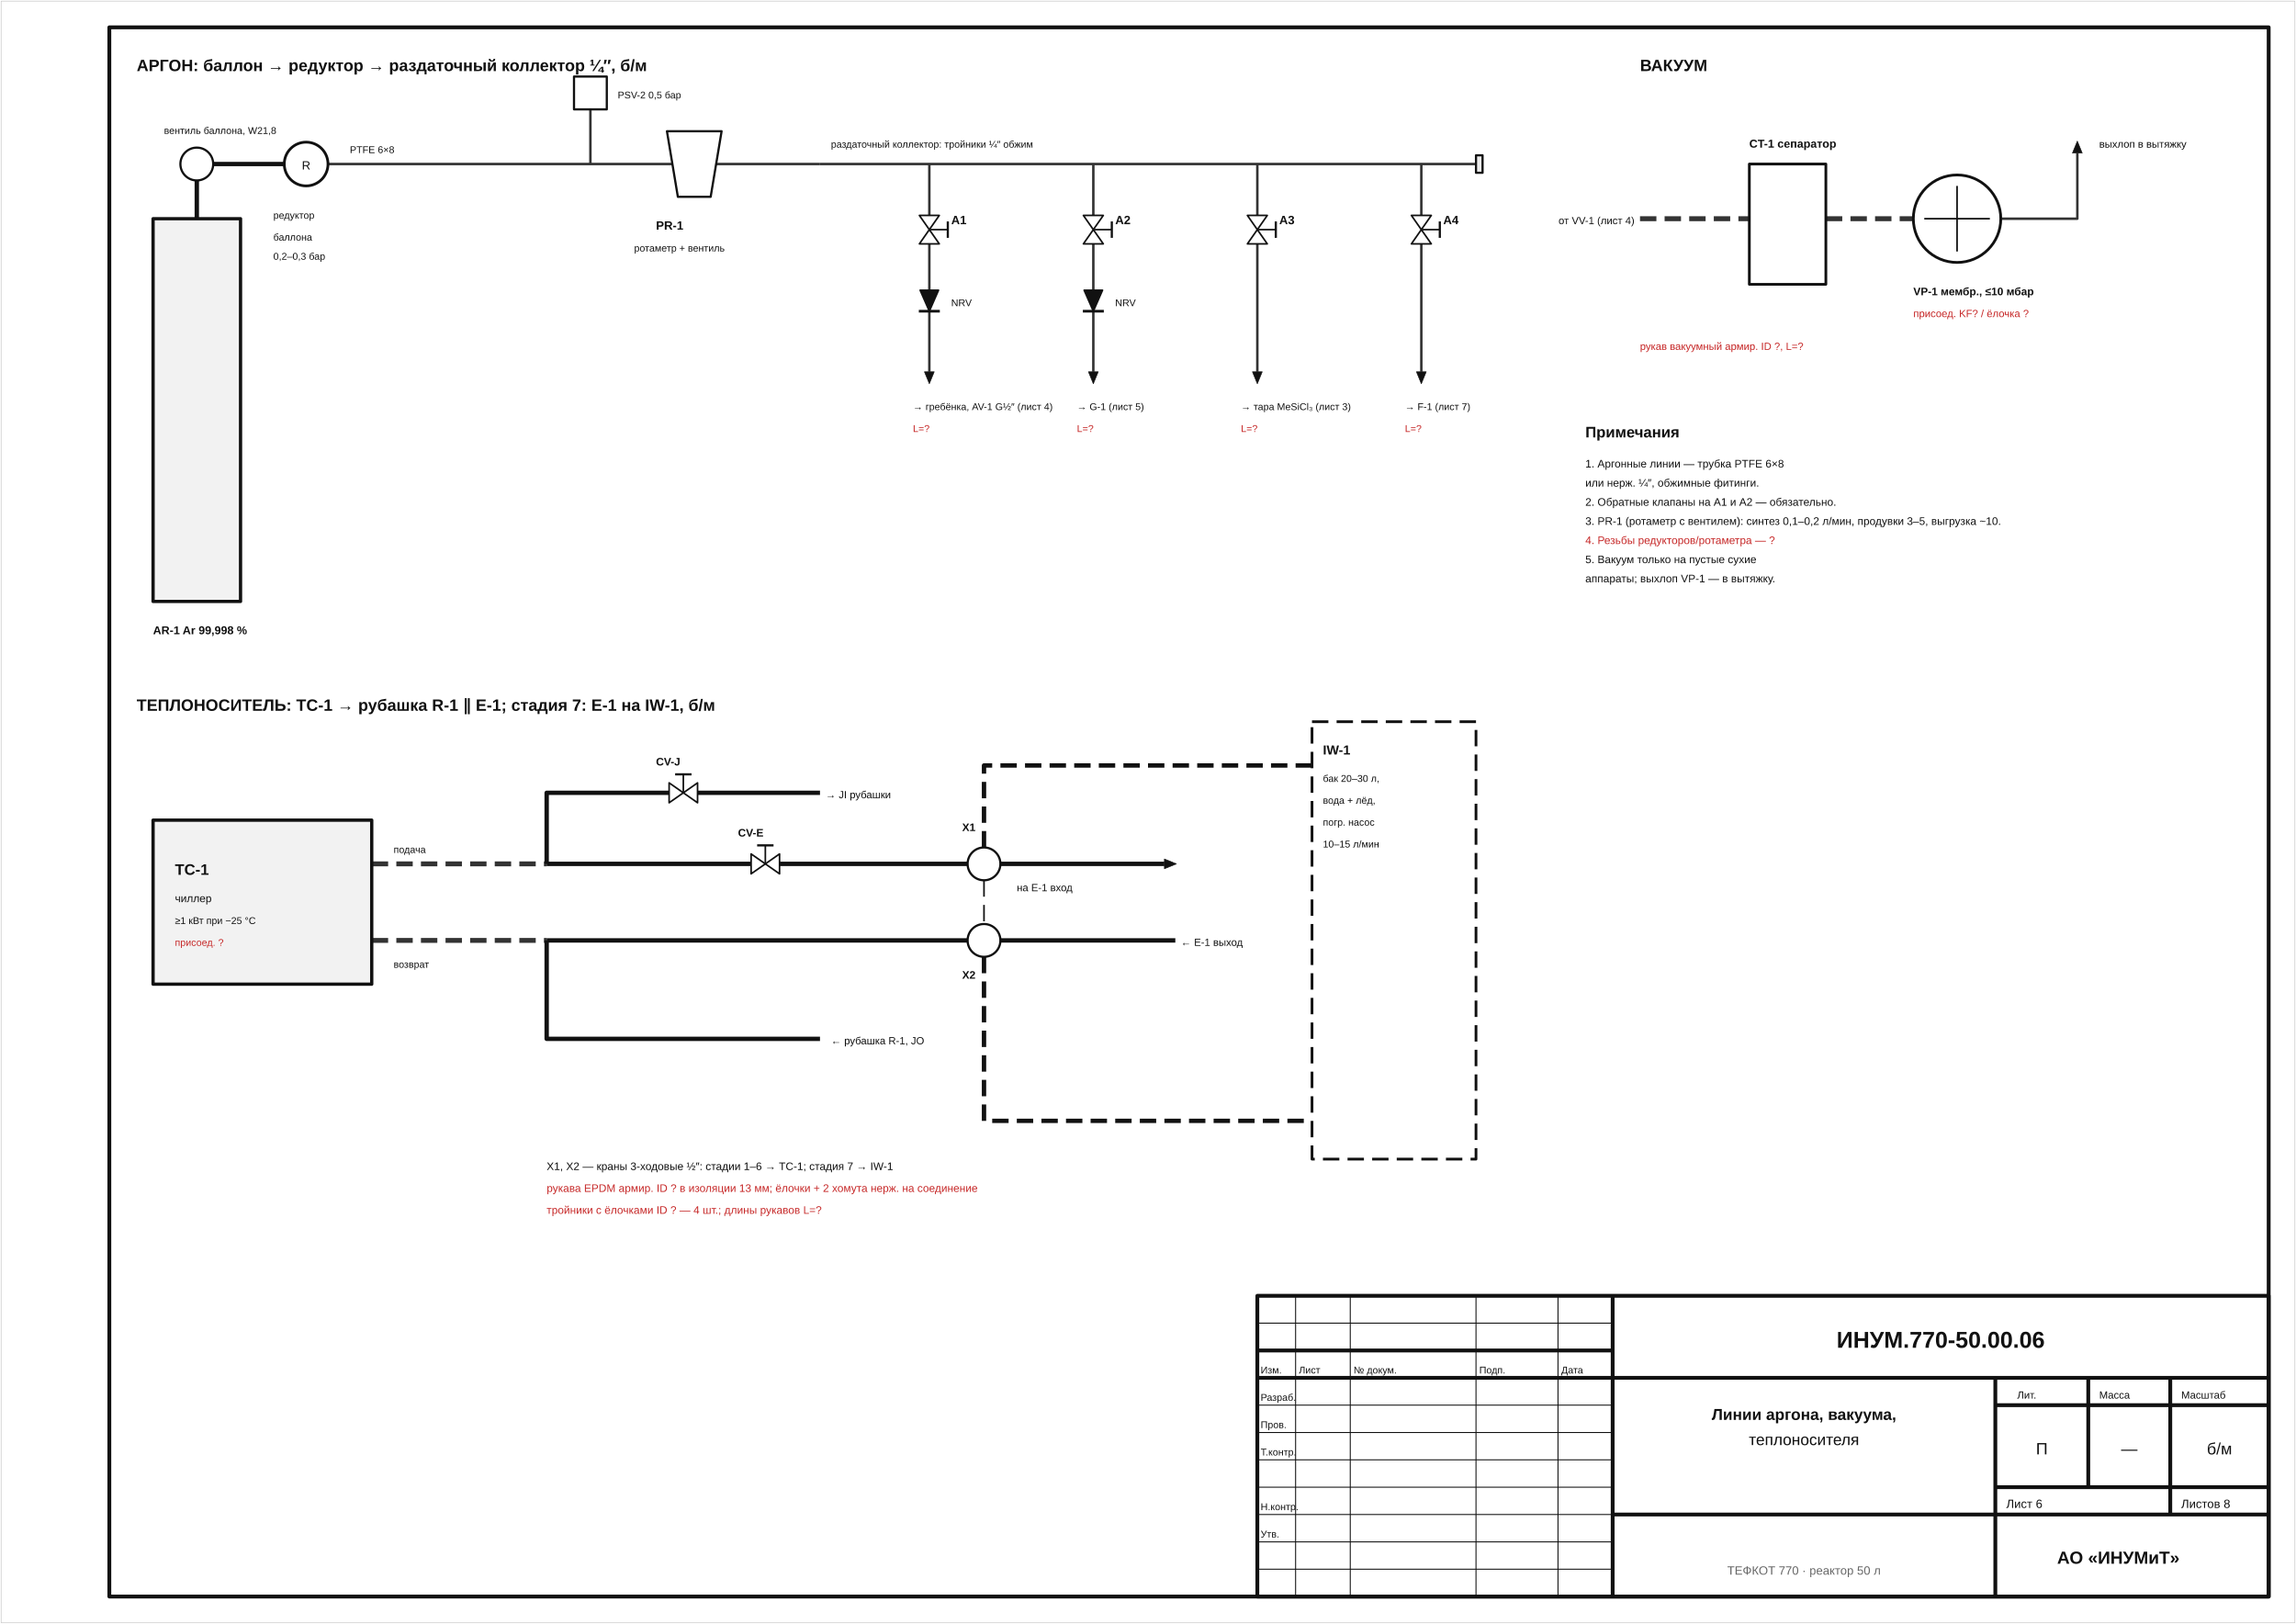
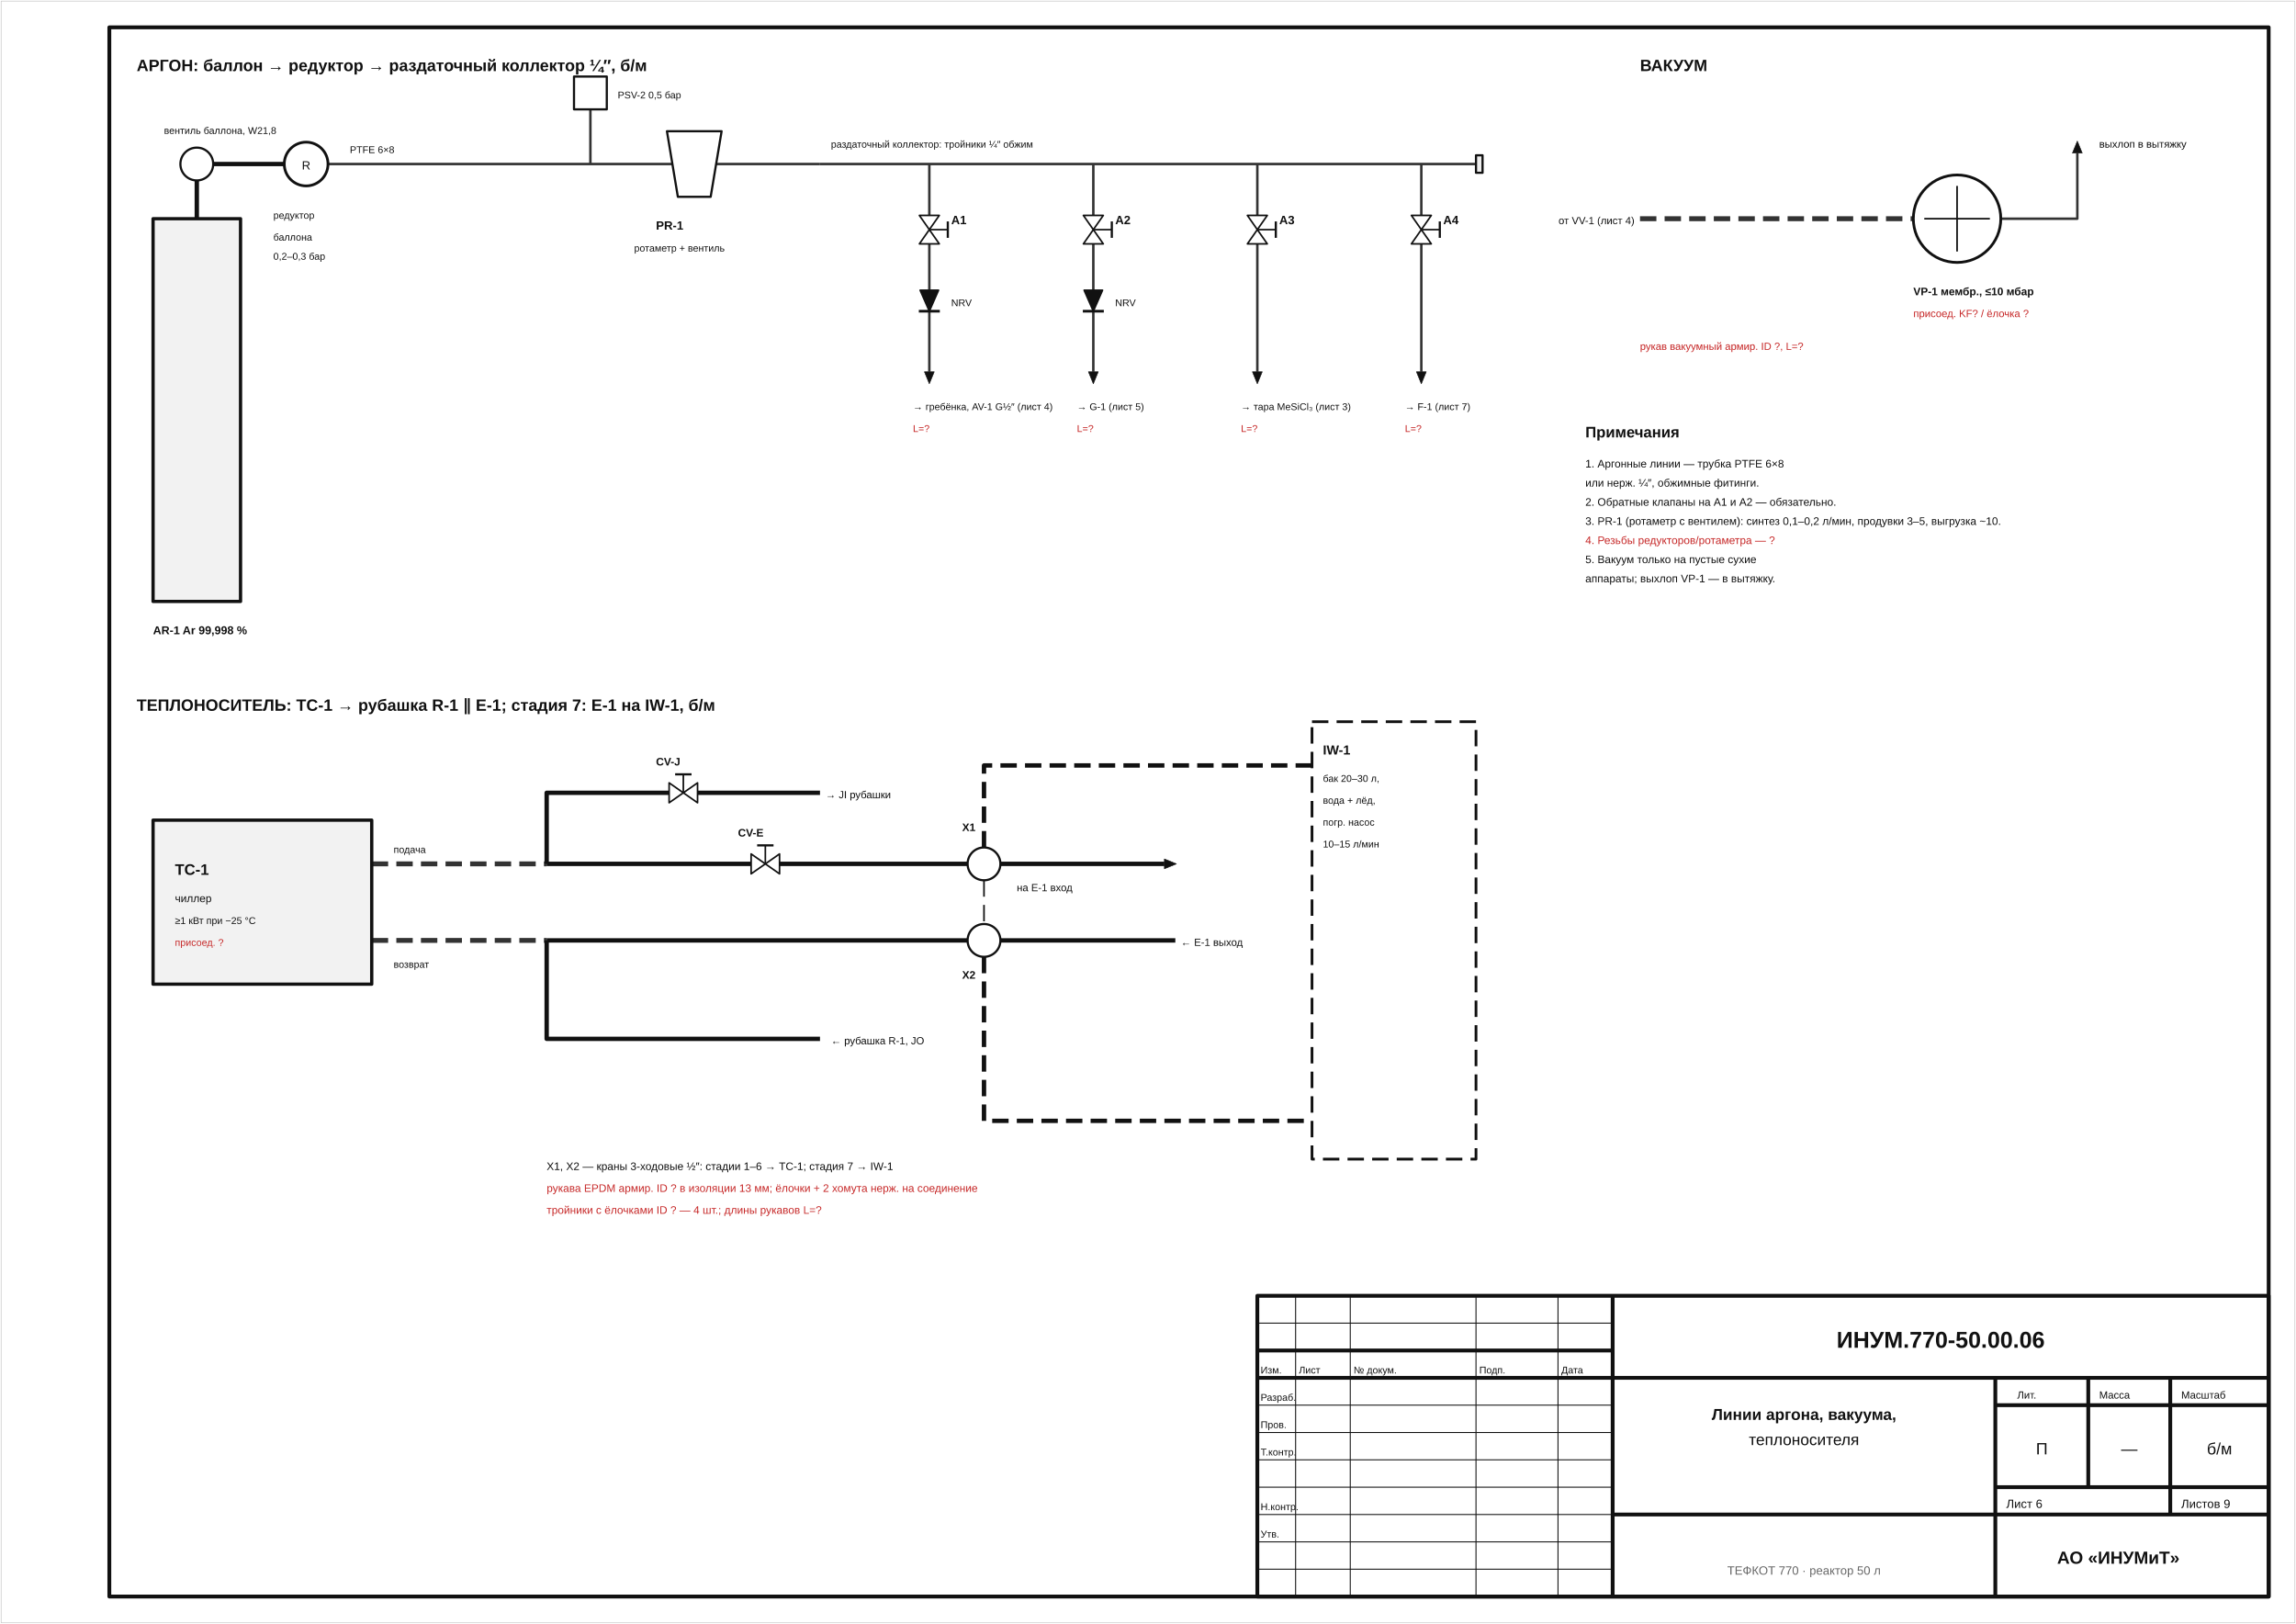
<svg xmlns="http://www.w3.org/2000/svg" viewBox="0 0 420.0 297.0" width="420.0mm" height="297.0mm" font-family="Arial, 'Liberation Sans', sans-serif">
  <rect width="100%" height="100%" fill="#fff" />
  <path d="M230.00,247.00 L295.00,247.00" fill="none" stroke="#111111" stroke-width="0.7" stroke-linejoin="round" />
  <path d="M230.00,252.00 L295.00,252.00" fill="none" stroke="#111111" stroke-width="0.7" stroke-linejoin="round" />
  <path d="M295.00,237.00 L295.00,292.00" fill="none" stroke="#111111" stroke-width="0.7" stroke-linejoin="round" />
  <path d="M295.00,252.00 L415.00,252.00" fill="none" stroke="#111111" stroke-width="0.7" stroke-linejoin="round" />
  <path d="M365.00,252.00 L365.00,292.00" fill="none" stroke="#111111" stroke-width="0.7" stroke-linejoin="round" />
  <path d="M295.00,277.00 L415.00,277.00" fill="none" stroke="#111111" stroke-width="0.7" stroke-linejoin="round" />
  <path d="M365.00,257.00 L415.00,257.00" fill="none" stroke="#111111" stroke-width="0.7" stroke-linejoin="round" />
  <path d="M365.00,272.00 L415.00,272.00" fill="none" stroke="#111111" stroke-width="0.7" stroke-linejoin="round" />
  <path d="M382.00,252.00 L382.00,272.00" fill="none" stroke="#111111" stroke-width="0.7" stroke-linejoin="round" />
  <path d="M397.00,252.00 L397.00,272.00" fill="none" stroke="#111111" stroke-width="0.7" stroke-linejoin="round" />
  <path d="M397.00,272.00 L397.00,277.00" fill="none" stroke="#111111" stroke-width="0.7" stroke-linejoin="round" />
  <path d="M36.00,40.00 L36.00,33.00" fill="none" stroke="#111111" stroke-width="0.8" stroke-linejoin="round" />
  <path d="M39.00,30.00 L52.00,30.00" fill="none" stroke="#111111" stroke-width="0.8" stroke-linejoin="round" />
  <path d="M60.00,30.00 L150.00,30.00" fill="none" stroke="#333333" stroke-width="0.45" stroke-linejoin="round" />
  <path d="M108.00,30.00 L108.00,20.00" fill="none" stroke="#333333" stroke-width="0.45" stroke-linejoin="round" />
  <path d="M150.00,30.00 L270.00,30.00" fill="none" stroke="#333333" stroke-width="0.45" stroke-linejoin="round" />
  <path d="M170.00,30.00 L170.00,39.40" fill="none" stroke="#333333" stroke-width="0.45" stroke-linejoin="round" />
  <path d="M170.00,44.60 L170.00,53.08" fill="none" stroke="#333333" stroke-width="0.45" stroke-linejoin="round" />
  <path d="M170.00,56.92 L170.00,68.00" fill="none" stroke="#333333" stroke-width="0.45" stroke-linejoin="round" />
  <path d="M200.00,30.00 L200.00,39.40" fill="none" stroke="#333333" stroke-width="0.45" stroke-linejoin="round" />
  <path d="M200.00,44.60 L200.00,53.08" fill="none" stroke="#333333" stroke-width="0.45" stroke-linejoin="round" />
  <path d="M200.00,56.92 L200.00,68.00" fill="none" stroke="#333333" stroke-width="0.45" stroke-linejoin="round" />
  <path d="M230.00,30.00 L230.00,39.40" fill="none" stroke="#333333" stroke-width="0.45" stroke-linejoin="round" />
  <path d="M230.00,44.60 L230.00,68.00" fill="none" stroke="#333333" stroke-width="0.45" stroke-linejoin="round" />
  <path d="M260.00,30.00 L260.00,39.40" fill="none" stroke="#333333" stroke-width="0.45" stroke-linejoin="round" />
  <path d="M260.00,44.60 L260.00,68.00" fill="none" stroke="#333333" stroke-width="0.45" stroke-linejoin="round" />
-   <path d="M300.00,40.00 L320.00,40.00" fill="none" stroke="#333333" stroke-width="0.9" stroke-dasharray="3 1.5" stroke-linejoin="round" />
-   <path d="M334.00,40.00 L350.00,40.00" fill="none" stroke="#333333" stroke-width="0.9" stroke-dasharray="3 1.5" stroke-linejoin="round" />
+   <path d="M300.00,40.00 L350.00,40.00" fill="none" stroke="#333333" stroke-width="0.9" stroke-dasharray="3 1.5" stroke-linejoin="round" />
  <path d="M366.00,40.00 L380.00,40.00 L380.00,28.00" fill="none" stroke="#333333" stroke-width="0.45" stroke-linejoin="round" />
  <path d="M68.00,158.00 L100.00,158.00" fill="none" stroke="#333333" stroke-width="0.9" stroke-dasharray="3 1.5" stroke-linejoin="round" />
  <path d="M68.00,172.00 L100.00,172.00" fill="none" stroke="#333333" stroke-width="0.9" stroke-dasharray="3 1.5" stroke-linejoin="round" />
  <path d="M100.00,158.00 L100.00,145.00 L122.40,145.00" fill="none" stroke="#111111" stroke-width="0.8" stroke-linejoin="round" />
  <path d="M127.60,145.00 L150.00,145.00" fill="none" stroke="#111111" stroke-width="0.8" stroke-linejoin="round" />
  <path d="M100.00,158.00 L137.40,158.00" fill="none" stroke="#111111" stroke-width="0.8" stroke-linejoin="round" />
  <path d="M142.60,158.00 L177.00,158.00" fill="none" stroke="#111111" stroke-width="0.8" stroke-linejoin="round" />
  <path d="M183.00,158.00 L213.00,158.00" fill="none" stroke="#111111" stroke-width="0.8" stroke-linejoin="round" />
  <path d="M100.00,172.00 L100.00,190.00 L150.00,190.00" fill="none" stroke="#111111" stroke-width="0.8" stroke-linejoin="round" />
  <path d="M100.00,172.00 L177.00,172.00" fill="none" stroke="#111111" stroke-width="0.8" stroke-linejoin="round" />
  <path d="M183.00,172.00 L215.00,172.00" fill="none" stroke="#111111" stroke-width="0.8" stroke-linejoin="round" />
  <path d="M180.00,155.00 L180.00,140.00 L240.00,140.00" fill="none" stroke="#111111" stroke-width="0.8" stroke-dasharray="3 1.5" stroke-linejoin="round" />
  <path d="M180.00,175.00 L180.00,205.00 L240.00,205.00" fill="none" stroke="#111111" stroke-width="0.8" stroke-dasharray="3 1.5" stroke-linejoin="round" />
  <path d="M0.20,0.20 L419.80,0.20 L419.80,296.80 L0.20,296.80 Z" fill="none" stroke="#bbbbbb" stroke-width="0.1" stroke-linejoin="round" />
  <path d="M20.00,5.00 L415.00,5.00 L415.00,292.00 L20.00,292.00 Z" fill="none" stroke="#111111" stroke-width="0.7" stroke-linejoin="round" />
  <path d="M230.00,237.00 L415.00,237.00 L415.00,292.00 L230.00,292.00 Z" fill="none" stroke="#111111" stroke-width="0.7" stroke-linejoin="round" />
  <path d="M230.00,242.00 L295.00,242.00" fill="none" stroke="#111111" stroke-width="0.18" stroke-linejoin="round" />
  <path d="M230.00,257.00 L295.00,257.00" fill="none" stroke="#111111" stroke-width="0.18" stroke-linejoin="round" />
  <path d="M230.00,262.00 L295.00,262.00" fill="none" stroke="#111111" stroke-width="0.18" stroke-linejoin="round" />
  <path d="M230.00,267.00 L295.00,267.00" fill="none" stroke="#111111" stroke-width="0.18" stroke-linejoin="round" />
  <path d="M230.00,272.00 L295.00,272.00" fill="none" stroke="#111111" stroke-width="0.18" stroke-linejoin="round" />
  <path d="M230.00,277.00 L295.00,277.00" fill="none" stroke="#111111" stroke-width="0.18" stroke-linejoin="round" />
  <path d="M230.00,282.00 L295.00,282.00" fill="none" stroke="#111111" stroke-width="0.18" stroke-linejoin="round" />
  <path d="M230.00,287.00 L295.00,287.00" fill="none" stroke="#111111" stroke-width="0.18" stroke-linejoin="round" />
  <path d="M237.00,237.00 L237.00,292.00" fill="none" stroke="#111111" stroke-width="0.18" stroke-linejoin="round" />
  <path d="M247.00,237.00 L247.00,292.00" fill="none" stroke="#111111" stroke-width="0.18" stroke-linejoin="round" />
  <path d="M270.00,237.00 L270.00,292.00" fill="none" stroke="#111111" stroke-width="0.18" stroke-linejoin="round" />
  <path d="M285.00,237.00 L285.00,292.00" fill="none" stroke="#111111" stroke-width="0.18" stroke-linejoin="round" />
  <text x="230.60" y="251.20" font-size="1.8" text-anchor="start" fill="#111111">Изм.</text>
  <text x="237.60" y="251.20" font-size="1.8" text-anchor="start" fill="#111111">Лист</text>
  <text x="247.60" y="251.20" font-size="1.8" text-anchor="start" fill="#111111">№ докум.</text>
  <text x="270.60" y="251.20" font-size="1.8" text-anchor="start" fill="#111111">Подп.</text>
  <text x="285.60" y="251.20" font-size="1.8" text-anchor="start" fill="#111111">Дата</text>
  <text x="230.60" y="256.20" font-size="1.8" text-anchor="start" fill="#111111">Разраб.</text>
  <text x="230.60" y="261.20" font-size="1.8" text-anchor="start" fill="#111111">Пров.</text>
  <text x="230.60" y="266.20" font-size="1.8" text-anchor="start" fill="#111111">Т.контр.</text>
  <text x="230.60" y="276.20" font-size="1.8" text-anchor="start" fill="#111111">Н.контр.</text>
  <text x="230.60" y="281.20" font-size="1.8" text-anchor="start" fill="#111111">Утв.</text>
  <text x="248.60" y="256.20" font-size="1.8" text-anchor="start" fill="#111111" />
  <text x="355.00" y="246.50" font-size="4.2" text-anchor="middle" fill="#111111" font-weight="bold">ИНУМ.770-50.00.06</text>
  <text x="330.00" y="259.70" font-size="2.9" text-anchor="middle" fill="#111111" font-weight="bold">Линии аргона, вакуума,</text>
  <text x="330.00" y="264.30" font-size="2.9" text-anchor="middle" fill="#111111">теплоносителя</text>
  <text x="369.00" y="255.80" font-size="1.9" text-anchor="start" fill="#111111">Лит.</text>
  <text x="384.00" y="255.80" font-size="1.9" text-anchor="start" fill="#111111">Масса</text>
  <text x="399.00" y="255.80" font-size="1.9" text-anchor="start" fill="#111111">Масштаб</text>
  <text x="373.50" y="266.00" font-size="3" text-anchor="middle" fill="#111111">П</text>
  <text x="389.50" y="266.00" font-size="3" text-anchor="middle" fill="#111111">—</text>
  <text x="406.00" y="266.00" font-size="3" text-anchor="middle" fill="#111111">б/м</text>
  <text x="367.00" y="275.80" font-size="2.2" text-anchor="start" fill="#111111">Лист 6</text>
-   <text x="399.00" y="275.80" font-size="2.2" text-anchor="start" fill="#111111">Листов 8</text>
+   <text x="399.00" y="275.80" font-size="2.2" text-anchor="start" fill="#111111">Листов 9</text>
  <text x="387.50" y="286.00" font-size="3.2" text-anchor="middle" fill="#111111" font-weight="bold">АО «ИНУМиТ»</text>
  <text x="330.00" y="288.00" font-size="2.2" text-anchor="middle" fill="#666666">ТЕФКОТ 770 · реактор 50 л</text>
  <text x="25.00" y="13.00" font-size="3.0" text-anchor="start" fill="#111111" font-weight="bold">АРГОН: баллон → редуктор → раздаточный коллектор ¼″, б/м</text>
  <path d="M28.00,40.00 L44.00,40.00 L44.00,110.00 L28.00,110.00 Z" fill="#f2f2f2" stroke="#111111" stroke-width="0.6" stroke-linejoin="round" />
  <text x="28.00" y="116.00" font-size="2.1" text-anchor="start" fill="#111111" font-weight="bold">AR-1 Ar 99,998 %</text>
  <circle cx="36.00" cy="30.00" r="3.00" fill="#ffffff" stroke="#111111" stroke-width="0.4" />
  <text x="30.00" y="24.50" font-size="1.8" text-anchor="start" fill="#111111">вентиль баллона, W21,8</text>
  <circle cx="56.00" cy="30.00" r="4.00" fill="#ffffff" stroke="#111111" stroke-width="0.5" />
  <text x="56.00" y="31.00" font-size="2.2" text-anchor="middle" fill="#111111">R</text>
  <text x="50.00" y="40.00" font-size="1.8" text-anchor="start" fill="#111111">редуктор</text>
  <text x="50.00" y="44.00" font-size="1.8" text-anchor="start" fill="#111111">баллона</text>
  <text x="50.00" y="47.50" font-size="1.8" text-anchor="start" fill="#111111">0,2–0,3 бар</text>
  <text x="64.00" y="28.00" font-size="1.8" text-anchor="start" fill="#111111">PTFE 6×8</text>
  <path d="M105.00,14.00 L111.00,14.00 L111.00,20.00 L105.00,20.00 Z" fill="#ffffff" stroke="#111111" stroke-width="0.4" stroke-linejoin="round" />
  <text x="113.00" y="18.00" font-size="1.8" text-anchor="start" fill="#111111">PSV-2 0,5 бар</text>
  <path d="M122.00,24.00 L132.00,24.00 L130.00,36.00 L124.00,36.00 Z" fill="#ffffff" stroke="#111111" stroke-width="0.4" stroke-linejoin="round" />
  <text x="120.00" y="42.00" font-size="2.2" text-anchor="start" fill="#111111" font-weight="bold">PR-1</text>
  <text x="116.00" y="46.00" font-size="1.8" text-anchor="start" fill="#111111">ротаметр + вентиль</text>
  <path d="M270.00,28.40 L271.20,28.40 L271.20,31.60 L270.00,31.60 Z" fill="#eeeeee" stroke="#111111" stroke-width="0.4" stroke-linejoin="round" />
  <text x="152.00" y="27.00" font-size="1.8" text-anchor="start" fill="#111111">раздаточный коллектор: тройники ¼″ обжим</text>
  <path d="M170.00,70.20 L169.10,68.00 L170.90,68.00 Z" fill="#111111" stroke="#111111" stroke-width="0.1" stroke-linejoin="round" />
  <path d="M168.18,39.40 L171.82,44.60 L168.18,44.60 L171.82,39.40 Z" fill="#ffffff" stroke="#111111" stroke-width="0.3" stroke-linejoin="round" />
  <path d="M170.00,42.00 L173.38,42.00" fill="none" stroke="#111111" stroke-width="0.3" stroke-linejoin="round" />
  <path d="M173.38,40.50 L173.38,43.50" fill="none" stroke="#111111" stroke-width="0.4" stroke-linejoin="round" />
  <text x="174.00" y="41.00" font-size="2.2" text-anchor="start" fill="#111111" font-weight="bold">A1</text>
  <path d="M170.00,56.92 L168.32,53.08 L171.68,53.08 Z" fill="#111111" stroke="#111111" stroke-width="0.3" stroke-linejoin="round" />
  <path d="M168.08,56.92 L171.92,56.92" fill="none" stroke="#111111" stroke-width="0.5" stroke-linejoin="round" />
  <text x="174.00" y="56.00" font-size="1.8" text-anchor="start" fill="#111111">NRV</text>
  <text x="167.00" y="75.00" font-size="1.8" text-anchor="start" fill="#111111">→ гребёнка, AV-1 G½″ (лист 4)</text>
  <text x="167.00" y="79.00" font-size="1.8" text-anchor="start" fill="#c62828">L=?</text>
  <path d="M200.00,70.20 L199.10,68.00 L200.90,68.00 Z" fill="#111111" stroke="#111111" stroke-width="0.1" stroke-linejoin="round" />
  <path d="M198.18,39.40 L201.82,44.60 L198.18,44.60 L201.82,39.40 Z" fill="#ffffff" stroke="#111111" stroke-width="0.3" stroke-linejoin="round" />
  <path d="M200.00,42.00 L203.38,42.00" fill="none" stroke="#111111" stroke-width="0.3" stroke-linejoin="round" />
  <path d="M203.38,40.50 L203.38,43.50" fill="none" stroke="#111111" stroke-width="0.4" stroke-linejoin="round" />
  <text x="204.00" y="41.00" font-size="2.2" text-anchor="start" fill="#111111" font-weight="bold">A2</text>
  <path d="M200.00,56.92 L198.32,53.08 L201.68,53.08 Z" fill="#111111" stroke="#111111" stroke-width="0.3" stroke-linejoin="round" />
  <path d="M198.08,56.92 L201.92,56.92" fill="none" stroke="#111111" stroke-width="0.5" stroke-linejoin="round" />
  <text x="204.00" y="56.00" font-size="1.8" text-anchor="start" fill="#111111">NRV</text>
  <text x="197.00" y="75.00" font-size="1.8" text-anchor="start" fill="#111111">→ G-1 (лист 5)</text>
  <text x="197.00" y="79.00" font-size="1.8" text-anchor="start" fill="#c62828">L=?</text>
  <path d="M230.00,70.20 L229.10,68.00 L230.90,68.00 Z" fill="#111111" stroke="#111111" stroke-width="0.1" stroke-linejoin="round" />
  <path d="M228.18,39.40 L231.82,44.60 L228.18,44.60 L231.82,39.40 Z" fill="#ffffff" stroke="#111111" stroke-width="0.3" stroke-linejoin="round" />
  <path d="M230.00,42.00 L233.38,42.00" fill="none" stroke="#111111" stroke-width="0.3" stroke-linejoin="round" />
  <path d="M233.38,40.50 L233.38,43.50" fill="none" stroke="#111111" stroke-width="0.4" stroke-linejoin="round" />
  <text x="234.00" y="41.00" font-size="2.2" text-anchor="start" fill="#111111" font-weight="bold">A3</text>
  <text x="227.00" y="75.00" font-size="1.8" text-anchor="start" fill="#111111">→ тара MeSiCl₃ (лист 3)</text>
  <text x="227.00" y="79.00" font-size="1.8" text-anchor="start" fill="#c62828">L=?</text>
  <path d="M260.00,70.20 L259.10,68.00 L260.90,68.00 Z" fill="#111111" stroke="#111111" stroke-width="0.1" stroke-linejoin="round" />
  <path d="M258.18,39.40 L261.82,44.60 L258.18,44.60 L261.82,39.40 Z" fill="#ffffff" stroke="#111111" stroke-width="0.3" stroke-linejoin="round" />
  <path d="M260.00,42.00 L263.38,42.00" fill="none" stroke="#111111" stroke-width="0.3" stroke-linejoin="round" />
  <path d="M263.38,40.50 L263.38,43.50" fill="none" stroke="#111111" stroke-width="0.4" stroke-linejoin="round" />
  <text x="264.00" y="41.00" font-size="2.2" text-anchor="start" fill="#111111" font-weight="bold">A4</text>
  <text x="257.00" y="75.00" font-size="1.8" text-anchor="start" fill="#111111">→ F-1 (лист 7)</text>
  <text x="257.00" y="79.00" font-size="1.8" text-anchor="start" fill="#c62828">L=?</text>
  <text x="300.00" y="13.00" font-size="3.0" text-anchor="start" fill="#111111" font-weight="bold">ВАКУУМ</text>
  <text x="299.00" y="41.00" font-size="1.9" text-anchor="end" fill="#111111">от VV-1 (лист 4)</text>
-   <path d="M320.00,30.00 L334.00,30.00 L334.00,52.00 L320.00,52.00 Z" fill="#ffffff" stroke="#111111" stroke-width="0.5" stroke-linejoin="round" />
-   <text x="320.00" y="27.00" font-size="2.1" text-anchor="start" fill="#111111" font-weight="bold">CT-1 сепаратор</text>
  <circle cx="358.00" cy="40.00" r="8.00" fill="#ffffff" stroke="#111111" stroke-width="0.5" />
  <path d="M352.00,40.00 L364.00,40.00" fill="none" stroke="#111111" stroke-width="0.3" stroke-linejoin="round" />
  <path d="M358.00,34.00 L358.00,46.00" fill="none" stroke="#111111" stroke-width="0.3" stroke-linejoin="round" />
  <text x="350.00" y="54.00" font-size="2.0" text-anchor="start" fill="#111111" font-weight="bold">VP-1 мембр., ≤10 мбар</text>
  <text x="350.00" y="58.00" font-size="1.9" text-anchor="start" fill="#c62828">присоед. KF? / ёлочка ?</text>
  <path d="M380.00,25.80 L380.90,28.00 L379.10,28.00 Z" fill="#111111" stroke="#111111" stroke-width="0.1" stroke-linejoin="round" />
  <text x="384.00" y="27.00" font-size="1.9" text-anchor="start" fill="#111111">выхлоп в вытяжку</text>
  <text x="300.00" y="64.00" font-size="1.9" text-anchor="start" fill="#c62828">рукав вакуумный армир. ID ?, L=?</text>
  <text x="25.00" y="130.00" font-size="3.0" text-anchor="start" fill="#111111" font-weight="bold">ТЕПЛОНОСИТЕЛЬ: TC-1 → рубашка R-1 ∥ E-1; стадия 7: E-1 на IW-1, б/м</text>
  <path d="M28.00,150.00 L68.00,150.00 L68.00,180.00 L28.00,180.00 Z" fill="#f2f2f2" stroke="#111111" stroke-width="0.6" stroke-linejoin="round" />
  <text x="32.00" y="160.00" font-size="2.8" text-anchor="start" fill="#111111" font-weight="bold">TC-1</text>
  <text x="32.00" y="165.00" font-size="2.0" text-anchor="start" fill="#111111">чиллер</text>
  <text x="32.00" y="169.00" font-size="1.8" text-anchor="start" fill="#111111">≥1 кВт при −25 °C</text>
  <text x="32.00" y="173.00" font-size="1.8" text-anchor="start" fill="#c62828">присоед. ?</text>
  <text x="72.00" y="156.00" font-size="1.8" text-anchor="start" fill="#111111">подача</text>
  <text x="72.00" y="177.00" font-size="1.8" text-anchor="start" fill="#111111">возврат</text>
  <path d="M122.40,143.18 L127.60,146.82 L127.60,143.18 L122.40,146.82 Z" fill="#ffffff" stroke="#111111" stroke-width="0.3" stroke-linejoin="round" />
  <path d="M125.00,145.00 L125.00,141.62" fill="none" stroke="#111111" stroke-width="0.3" stroke-linejoin="round" />
  <path d="M123.50,141.62 L126.50,141.62" fill="none" stroke="#111111" stroke-width="0.4" stroke-linejoin="round" />
  <text x="120.00" y="140.00" font-size="2.0" text-anchor="start" fill="#111111" font-weight="bold">CV-J</text>
  <text x="151.00" y="146.00" font-size="1.9" text-anchor="start" fill="#111111">→ JI рубашки</text>
  <path d="M137.40,156.18 L142.60,159.82 L142.60,156.18 L137.40,159.82 Z" fill="#ffffff" stroke="#111111" stroke-width="0.3" stroke-linejoin="round" />
  <path d="M140.00,158.00 L140.00,154.62" fill="none" stroke="#111111" stroke-width="0.3" stroke-linejoin="round" />
  <path d="M138.50,154.62 L141.50,154.62" fill="none" stroke="#111111" stroke-width="0.4" stroke-linejoin="round" />
  <text x="135.00" y="153.00" font-size="2.0" text-anchor="start" fill="#111111" font-weight="bold">CV-E</text>
  <circle cx="180.00" cy="158.00" r="3.00" fill="#ffffff" stroke="#111111" stroke-width="0.4" />
  <text x="176.00" y="152.00" font-size="2.0" text-anchor="start" fill="#111111" font-weight="bold">X1</text>
  <path d="M215.20,158.00 L213.00,158.90 L213.00,157.10 Z" fill="#111111" stroke="#111111" stroke-width="0.1" stroke-linejoin="round" />
  <text x="186.00" y="163.00" font-size="1.9" text-anchor="start" fill="#111111">на E-1 вход</text>
  <text x="152.00" y="191.00" font-size="1.9" text-anchor="start" fill="#111111">← рубашка R-1, JO</text>
  <circle cx="180.00" cy="172.00" r="3.00" fill="#ffffff" stroke="#111111" stroke-width="0.4" />
  <text x="176.00" y="179.00" font-size="2.0" text-anchor="start" fill="#111111" font-weight="bold">X2</text>
  <text x="216.00" y="173.00" font-size="1.9" text-anchor="start" fill="#111111">← E-1 выход</text>
  <path d="M180.00,161.00 L180.00,169.00" fill="none" stroke="#111111" stroke-width="0.3" stroke-dasharray="3 1.5" stroke-linejoin="round" />
  <path d="M240.00,132.00 L270.00,132.00 L270.00,212.00 L240.00,212.00 Z" fill="none" stroke="#111111" stroke-width="0.5" stroke-dasharray="3 1.5" stroke-linejoin="round" />
  <text x="242.00" y="138.00" font-size="2.4" text-anchor="start" fill="#111111" font-weight="bold">IW-1</text>
  <text x="242.00" y="143.00" font-size="1.8" text-anchor="start" fill="#111111">бак 20–30 л,</text>
  <text x="242.00" y="147.00" font-size="1.8" text-anchor="start" fill="#111111">вода + лёд,</text>
  <text x="242.00" y="151.00" font-size="1.8" text-anchor="start" fill="#111111">погр. насос</text>
  <text x="242.00" y="155.00" font-size="1.8" text-anchor="start" fill="#111111">10–15 л/мин</text>
  <text x="100.00" y="214.00" font-size="2.0" text-anchor="start" fill="#111111">X1, X2 — краны 3-ходовые ½″: стадии 1–6 → TC-1; стадия 7 → IW-1</text>
  <text x="100.00" y="218.00" font-size="2.0" text-anchor="start" fill="#c62828">рукава EPDM армир. ID ? в изоляции 13 мм; ёлочки + 2 хомута нерж. на соединение</text>
  <text x="100.00" y="222.00" font-size="2.0" text-anchor="start" fill="#c62828">тройники с ёлочками ID ? — 4 шт.; длины рукавов L=?</text>
  <text x="290.00" y="80.00" font-size="2.8" text-anchor="start" fill="#111111" font-weight="bold">Примечания</text>
  <text x="290.00" y="85.50" font-size="2.0" text-anchor="start" fill="#111111">1. Аргонные линии — трубка PTFE 6×8</text>
  <text x="290.00" y="89.00" font-size="2.0" text-anchor="start" fill="#111111">   или нерж. ¼″, обжимные фитинги.</text>
  <text x="290.00" y="92.50" font-size="2.0" text-anchor="start" fill="#111111">2. Обратные клапаны на A1 и A2 — обязательно.</text>
  <text x="290.00" y="96.00" font-size="2.0" text-anchor="start" fill="#111111">3. PR-1 (ротаметр с вентилем): синтез 0,1–0,2 л/мин, продувки 3–5, выгрузка ~10.</text>
  <text x="290.00" y="99.50" font-size="2.0" text-anchor="start" fill="#c62828">4. Резьбы редукторов/ротаметра — ?</text>
  <text x="290.00" y="103.00" font-size="2.0" text-anchor="start" fill="#111111">5. Вакуум только на пустые сухие</text>
  <text x="290.00" y="106.50" font-size="2.0" text-anchor="start" fill="#111111">   аппараты; выхлоп VP-1 — в вытяжку.</text>
</svg>
